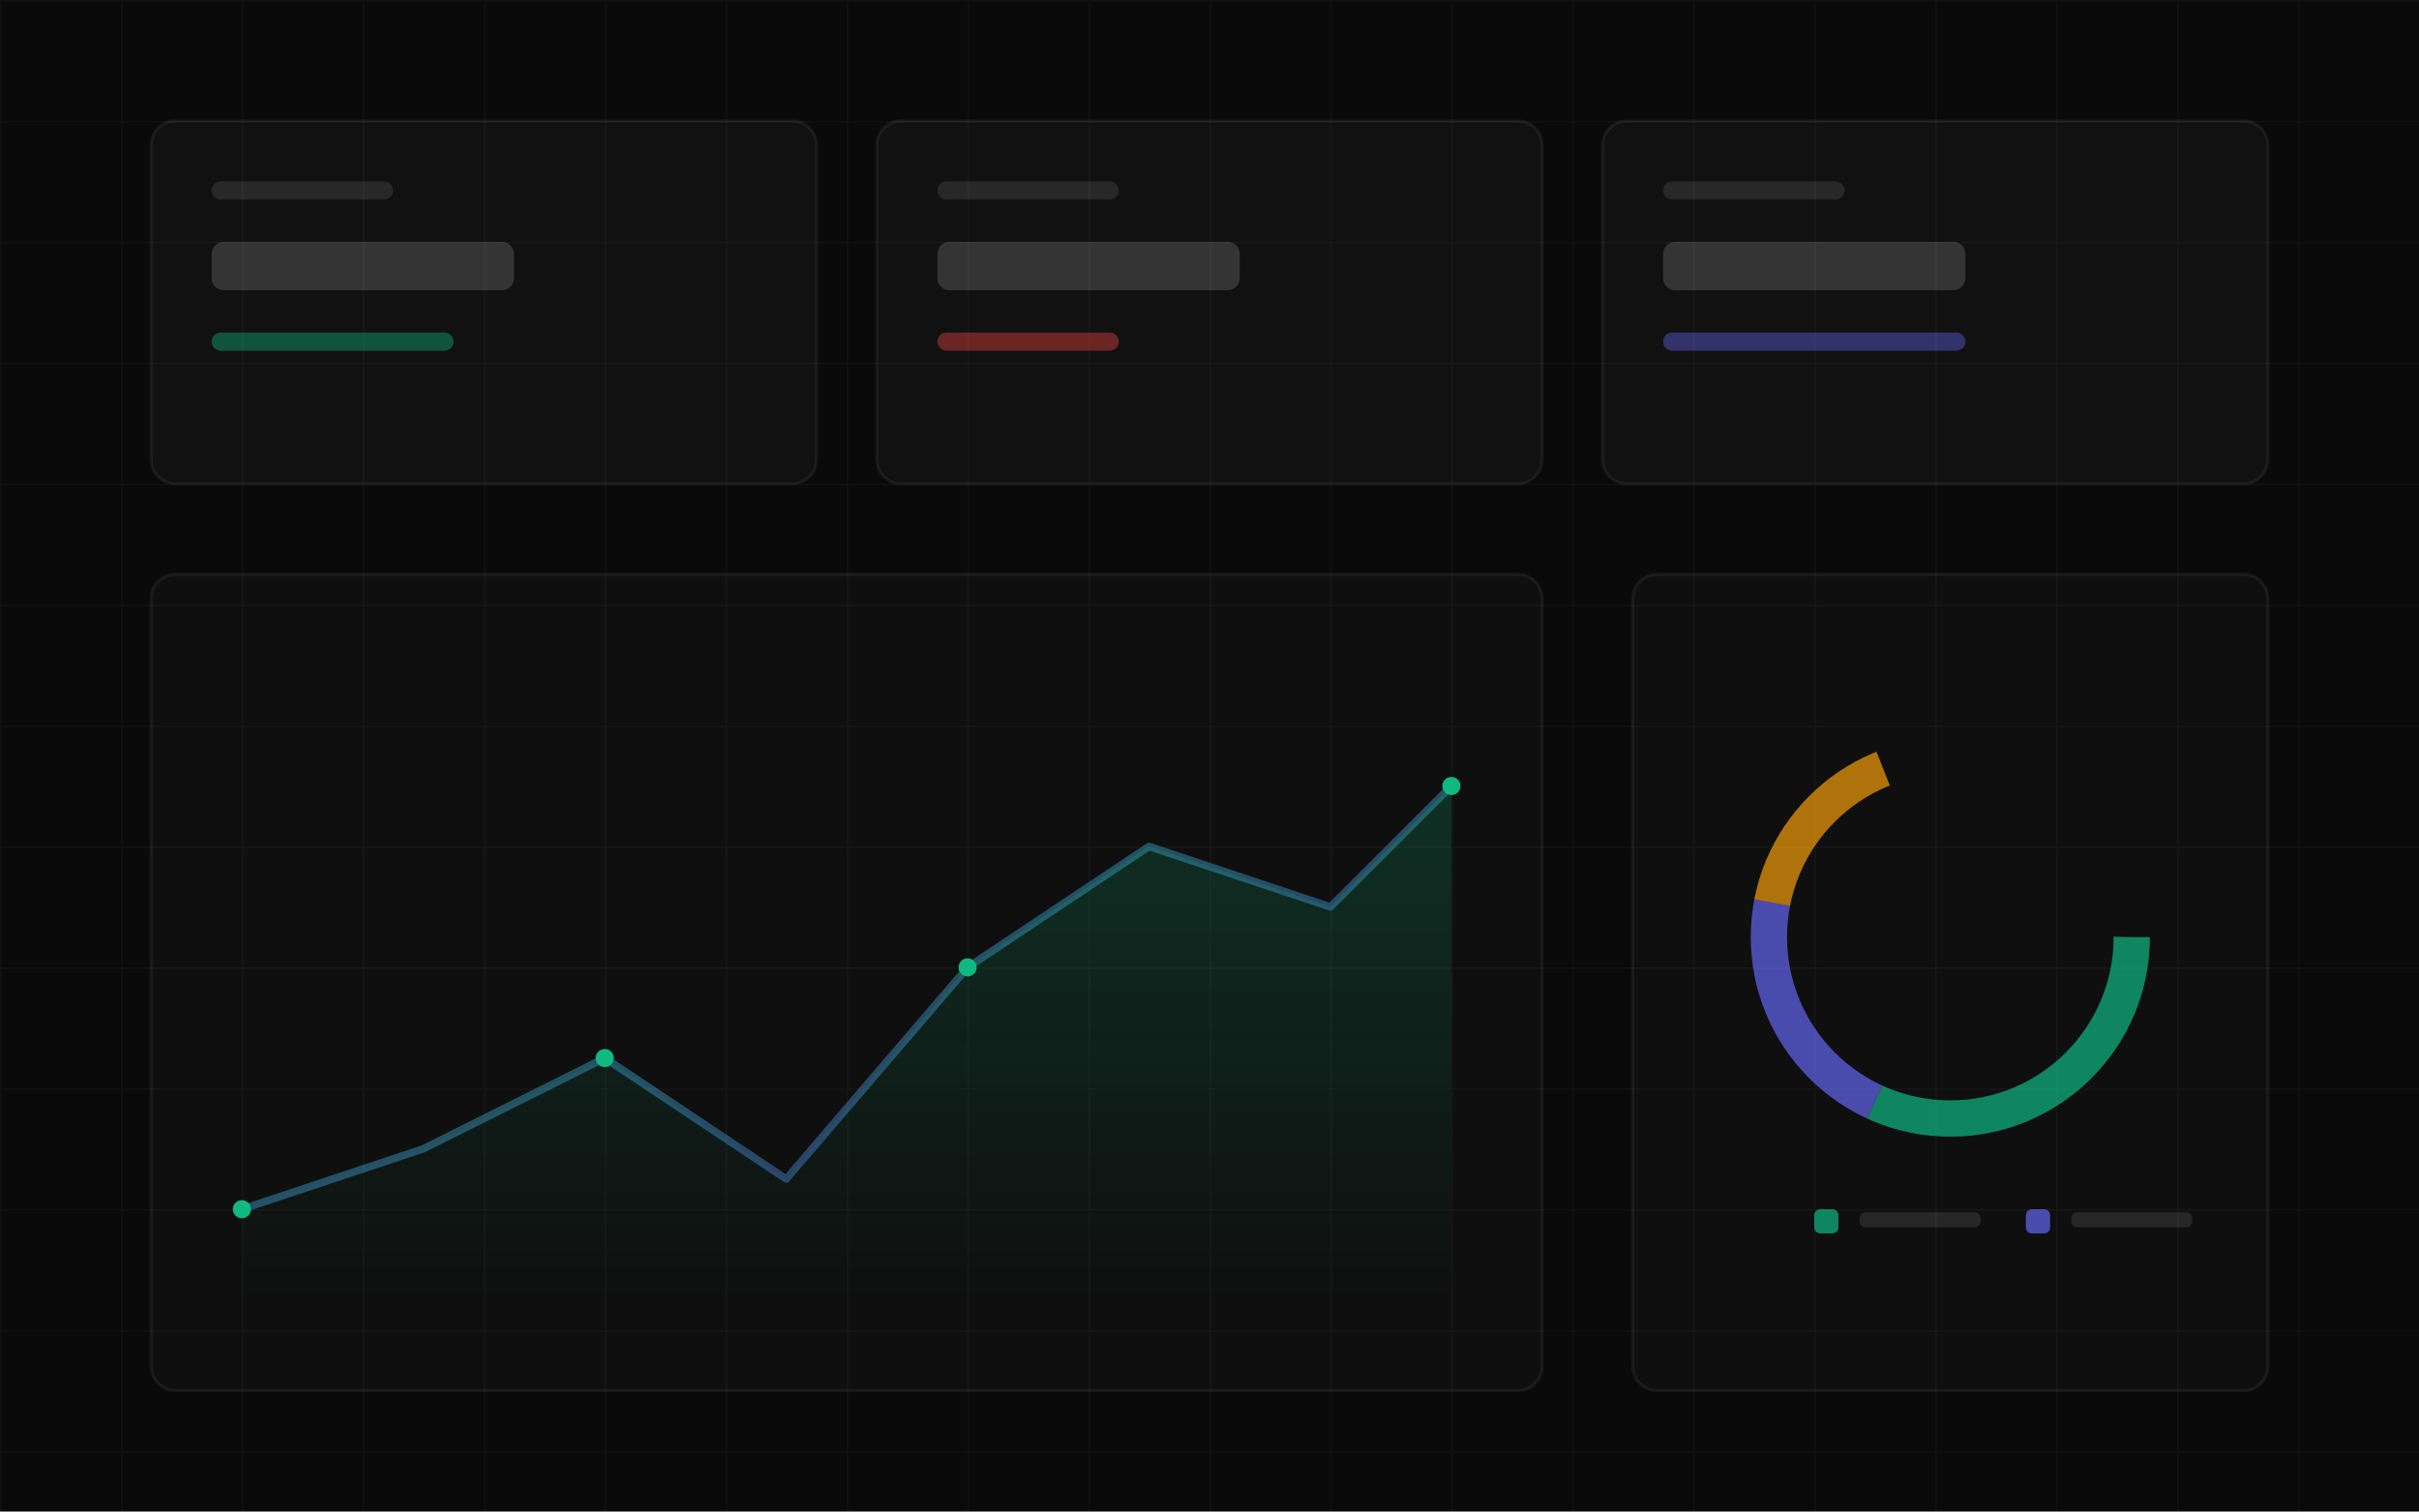
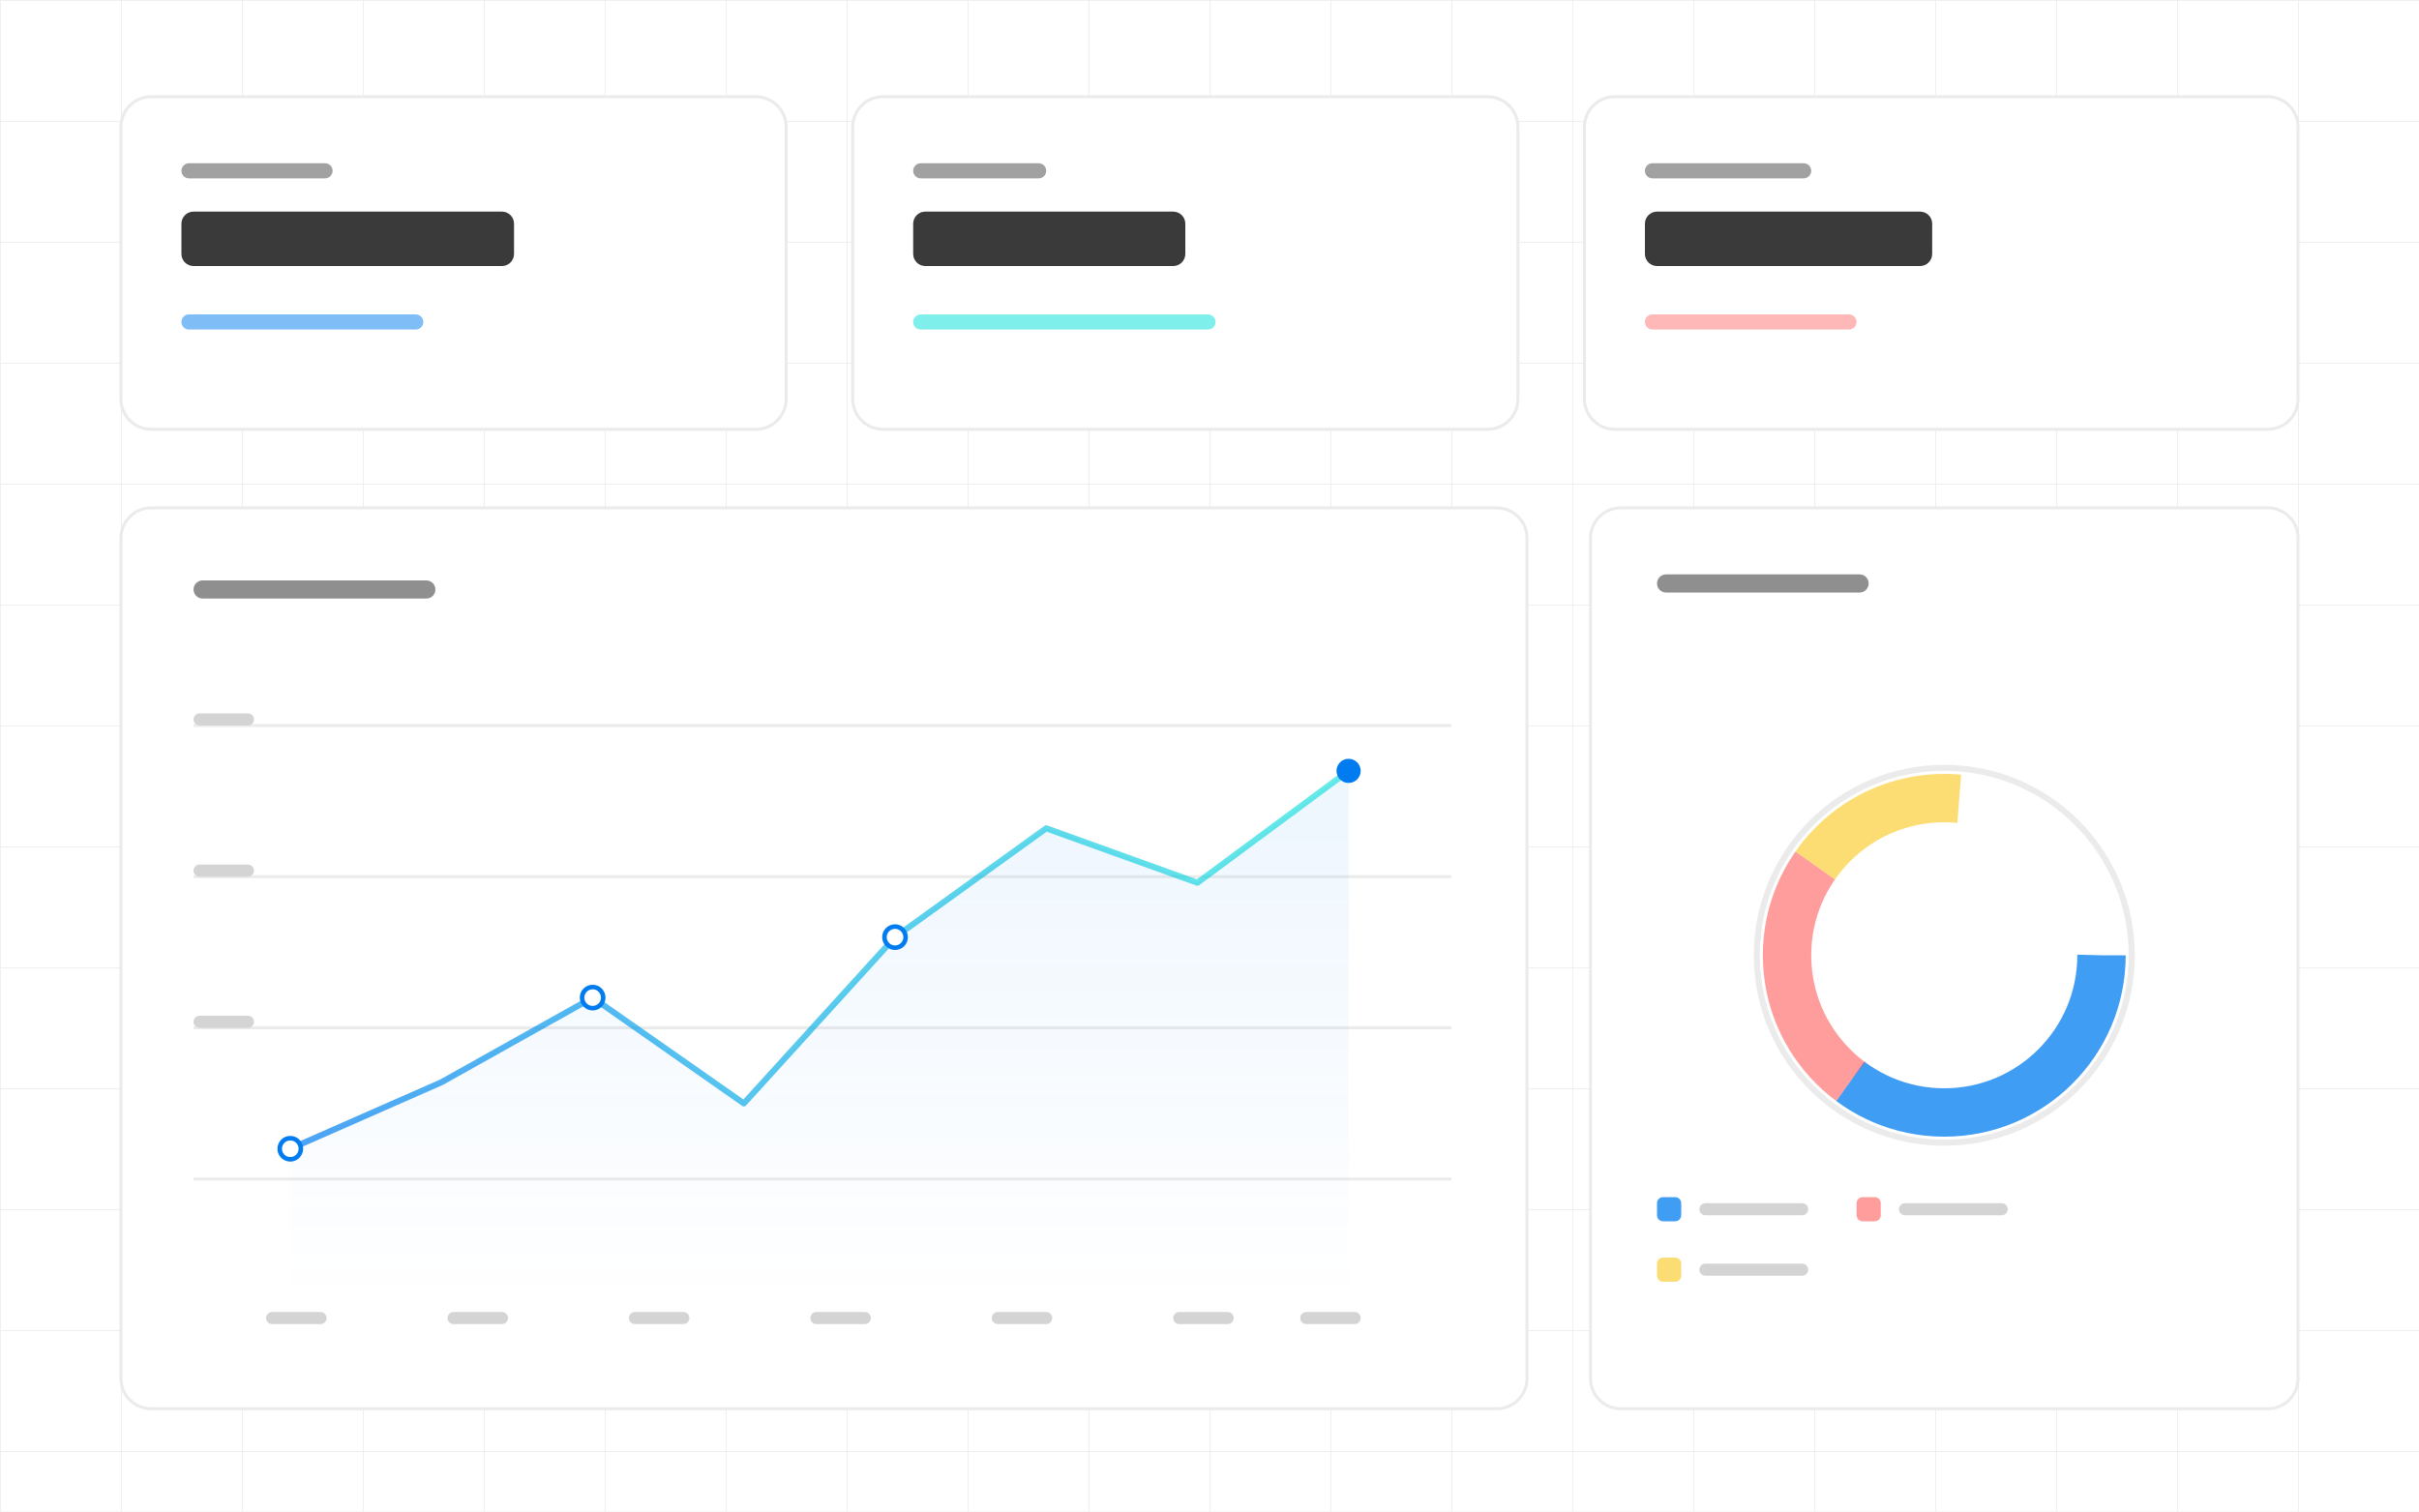
<svg xmlns="http://www.w3.org/2000/svg" viewBox="0 0 800 500" fill="none">
-   <rect width="800" height="500" fill="#0a0a0a" />
+   <rect width="800" height="500" fill="#ffffff" />
  <defs>
    <pattern id="grid" width="40" height="40" patternUnits="userSpaceOnUse">
-       <path d="M 40 0 L 0 0 0 40" fill="none" stroke="rgba(255,255,255,0.03)" stroke-width="1" />
+       <path d="M 40 0 L 0 0 0 40" fill="none" stroke="#ebebeb" stroke-width="0.5" />
    </pattern>
-     <linearGradient id="g1" x1="0" y1="0" x2="1" y2="1">
-       <stop offset="0%" stop-color="#10b981" stop-opacity="0.6" />
-       <stop offset="100%" stop-color="#6366f1" stop-opacity="0.4" />
+     <linearGradient id="chartLine" x1="0" y1="0" x2="1" y2="0">
+       <stop offset="0%" stop-color="#007cf0" stop-opacity="0.7" />
+       <stop offset="100%" stop-color="#00dfd8" stop-opacity="0.6" />
    </linearGradient>
-     <linearGradient id="g2" x1="0" y1="1" x2="0" y2="0">
-       <stop offset="0%" stop-color="#10b981" stop-opacity="0" />
-       <stop offset="100%" stop-color="#10b981" stop-opacity="0.2" />
+     <linearGradient id="areaBg" x1="0" y1="0" x2="0" y2="1">
+       <stop offset="0%" stop-color="#007cf0" stop-opacity="0.07" />
+       <stop offset="100%" stop-color="#007cf0" stop-opacity="0" />
    </linearGradient>
  </defs>
  <rect width="800" height="500" fill="url(#grid)" />
-   <rect x="50" y="40" width="220" height="120" rx="8" fill="rgba(255,255,255,0.03)" stroke="rgba(255,255,255,0.06)" stroke-width="1" />
-   <rect x="290" y="40" width="220" height="120" rx="8" fill="rgba(255,255,255,0.03)" stroke="rgba(255,255,255,0.06)" stroke-width="1" />
-   <rect x="530" y="40" width="220" height="120" rx="8" fill="rgba(255,255,255,0.03)" stroke="rgba(255,255,255,0.06)" stroke-width="1" />
-   <rect x="70" y="60" width="60" height="6" rx="3" fill="rgba(255,255,255,0.1)" />
-   <rect x="70" y="80" width="100" height="16" rx="4" fill="rgba(255,255,255,0.15)" />
-   <rect x="70" y="110" width="80" height="6" rx="3" fill="#10b981" opacity="0.4" />
-   <rect x="310" y="60" width="60" height="6" rx="3" fill="rgba(255,255,255,0.1)" />
-   <rect x="310" y="80" width="100" height="16" rx="4" fill="rgba(255,255,255,0.15)" />
-   <rect x="310" y="110" width="60" height="6" rx="3" fill="#ef4444" opacity="0.4" />
-   <rect x="550" y="60" width="60" height="6" rx="3" fill="rgba(255,255,255,0.1)" />
-   <rect x="550" y="80" width="100" height="16" rx="4" fill="rgba(255,255,255,0.15)" />
-   <rect x="550" y="110" width="100" height="6" rx="3" fill="#6366f1" opacity="0.4" />
-   <rect x="50" y="190" width="460" height="270" rx="8" fill="rgba(255,255,255,0.02)" stroke="rgba(255,255,255,0.06)" stroke-width="1" />
-   <polyline points="80,400 140,380 200,350 260,390 320,320 380,280 440,300 480,260" stroke="url(#g1)" stroke-width="2.5" fill="none" stroke-linecap="round" stroke-linejoin="round" />
-   <path d="M80,400 L140,380 L200,350 L260,390 L320,320 L380,280 L440,300 L480,260 L480,430 L80,430 Z" fill="url(#g2)" />
-   <circle cx="80" cy="400" r="3" fill="#10b981" />
-   <circle cx="200" cy="350" r="3" fill="#10b981" />
-   <circle cx="320" cy="320" r="3" fill="#10b981" />
-   <circle cx="480" cy="260" r="3" fill="#10b981" />
-   <rect x="540" y="190" width="210" height="270" rx="8" fill="rgba(255,255,255,0.02)" stroke="rgba(255,255,255,0.06)" stroke-width="1" />
-   <circle cx="645" cy="310" r="60" fill="none" stroke="#10b981" stroke-width="12" stroke-dasharray="120 260" opacity="0.7" />
-   <circle cx="645" cy="310" r="60" fill="none" stroke="#6366f1" stroke-width="12" stroke-dasharray="80 300" stroke-dashoffset="-120" opacity="0.7" />
-   <circle cx="645" cy="310" r="60" fill="none" stroke="#f59e0b" stroke-width="12" stroke-dasharray="60 320" stroke-dashoffset="-200" opacity="0.7" />
-   <rect x="600" y="400" width="8" height="8" rx="2" fill="#10b981" opacity="0.7" />
-   <rect x="615" y="401" width="40" height="5" rx="2" fill="rgba(255,255,255,0.1)" />
-   <rect x="670" y="400" width="8" height="8" rx="2" fill="#6366f1" opacity="0.7" />
-   <rect x="685" y="401" width="40" height="5" rx="2" fill="rgba(255,255,255,0.1)" />
+   <rect x="40" y="32" width="220" height="110" rx="10" fill="#ffffff" stroke="#ebebeb" stroke-width="1" />
+   <rect x="60" y="54" width="50" height="5" rx="2.5" fill="#a1a1a1" />
+   <rect x="60" y="70" width="110" height="18" rx="4" fill="#171717" opacity="0.85" />
+   <rect x="60" y="104" width="80" height="5" rx="2.5" fill="#007cf0" opacity="0.5" />
+   <rect x="282" y="32" width="220" height="110" rx="10" fill="#ffffff" stroke="#ebebeb" stroke-width="1" />
+   <rect x="302" y="54" width="44" height="5" rx="2.5" fill="#a1a1a1" />
+   <rect x="302" y="70" width="90" height="18" rx="4" fill="#171717" opacity="0.85" />
+   <rect x="302" y="104" width="100" height="5" rx="2.5" fill="#00dfd8" opacity="0.5" />
+   <rect x="524" y="32" width="236" height="110" rx="10" fill="#ffffff" stroke="#ebebeb" stroke-width="1" />
+   <rect x="544" y="54" width="55" height="5" rx="2.5" fill="#a1a1a1" />
+   <rect x="544" y="70" width="95" height="18" rx="4" fill="#171717" opacity="0.85" />
+   <rect x="544" y="104" width="70" height="5" rx="2.5" fill="#ff4d4d" opacity="0.4" />
+   <rect x="40" y="168" width="465" height="298" rx="10" fill="#ffffff" stroke="#ebebeb" stroke-width="1" />
+   <rect x="64" y="192" width="80" height="6" rx="3" fill="#8f8f8f" />
+   <line x1="64" y1="240" x2="480" y2="240" stroke="#ebebeb" stroke-width="1" />
+   <line x1="64" y1="290" x2="480" y2="290" stroke="#ebebeb" stroke-width="1" />
+   <line x1="64" y1="340" x2="480" y2="340" stroke="#ebebeb" stroke-width="1" />
+   <line x1="64" y1="390" x2="480" y2="390" stroke="#ebebeb" stroke-width="1" />
+   <rect x="64" y="236" width="20" height="4" rx="2" fill="#d4d4d4" />
+   <rect x="64" y="286" width="20" height="4" rx="2" fill="#d4d4d4" />
+   <rect x="64" y="336" width="20" height="4" rx="2" fill="#d4d4d4" />
+   <path d="M96,380 L146,358 L196,330 L246,365 L296,310 L346,274 L396,292 L446,255 L446,430 L96,430 Z" fill="url(#areaBg)" />
+   <polyline points="96,380 146,358 196,330 246,365 296,310 346,274 396,292 446,255" stroke="url(#chartLine)" stroke-width="2" fill="none" stroke-linecap="round" stroke-linejoin="round" />
+   <circle cx="96" cy="380" r="3.5" fill="#ffffff" stroke="#007cf0" stroke-width="1.5" />
+   <circle cx="196" cy="330" r="3.5" fill="#ffffff" stroke="#007cf0" stroke-width="1.5" />
+   <circle cx="296" cy="310" r="3.5" fill="#ffffff" stroke="#007cf0" stroke-width="1.5" />
+   <circle cx="446" cy="255" r="4" fill="#007cf0" />
+   <rect x="88" y="434" width="20" height="4" rx="2" fill="#d4d4d4" />
+   <rect x="148" y="434" width="20" height="4" rx="2" fill="#d4d4d4" />
+   <rect x="208" y="434" width="20" height="4" rx="2" fill="#d4d4d4" />
+   <rect x="268" y="434" width="20" height="4" rx="2" fill="#d4d4d4" />
+   <rect x="328" y="434" width="20" height="4" rx="2" fill="#d4d4d4" />
+   <rect x="388" y="434" width="20" height="4" rx="2" fill="#d4d4d4" />
+   <rect x="430" y="434" width="20" height="4" rx="2" fill="#d4d4d4" />
+   <rect x="526" y="168" width="234" height="298" rx="10" fill="#ffffff" stroke="#ebebeb" stroke-width="1" />
+   <rect x="548" y="190" width="70" height="6" rx="3" fill="#8f8f8f" />
+   <circle cx="643" cy="316" r="62" fill="none" stroke="#ebebeb" stroke-width="2" />
+   <circle cx="643" cy="316" r="52" fill="none" stroke="#007cf0" stroke-width="16" stroke-dasharray="115 212" stroke-dashoffset="0" opacity="0.75" />
+   <circle cx="643" cy="316" r="52" fill="none" stroke="#ff4d4d" stroke-width="16" stroke-dasharray="80 247" stroke-dashoffset="-115" opacity="0.55" />
+   <circle cx="643" cy="316" r="52" fill="none" stroke="#f9cb28" stroke-width="16" stroke-dasharray="55 272" stroke-dashoffset="-195" opacity="0.65" />
+   <rect x="548" y="396" width="8" height="8" rx="2" fill="#007cf0" opacity="0.75" />
+   <rect x="562" y="398" width="36" height="4" rx="2" fill="#d4d4d4" />
+   <rect x="614" y="396" width="8" height="8" rx="2" fill="#ff4d4d" opacity="0.55" />
+   <rect x="628" y="398" width="36" height="4" rx="2" fill="#d4d4d4" />
+   <rect x="548" y="416" width="8" height="8" rx="2" fill="#f9cb28" opacity="0.65" />
+   <rect x="562" y="418" width="36" height="4" rx="2" fill="#d4d4d4" />
</svg>
